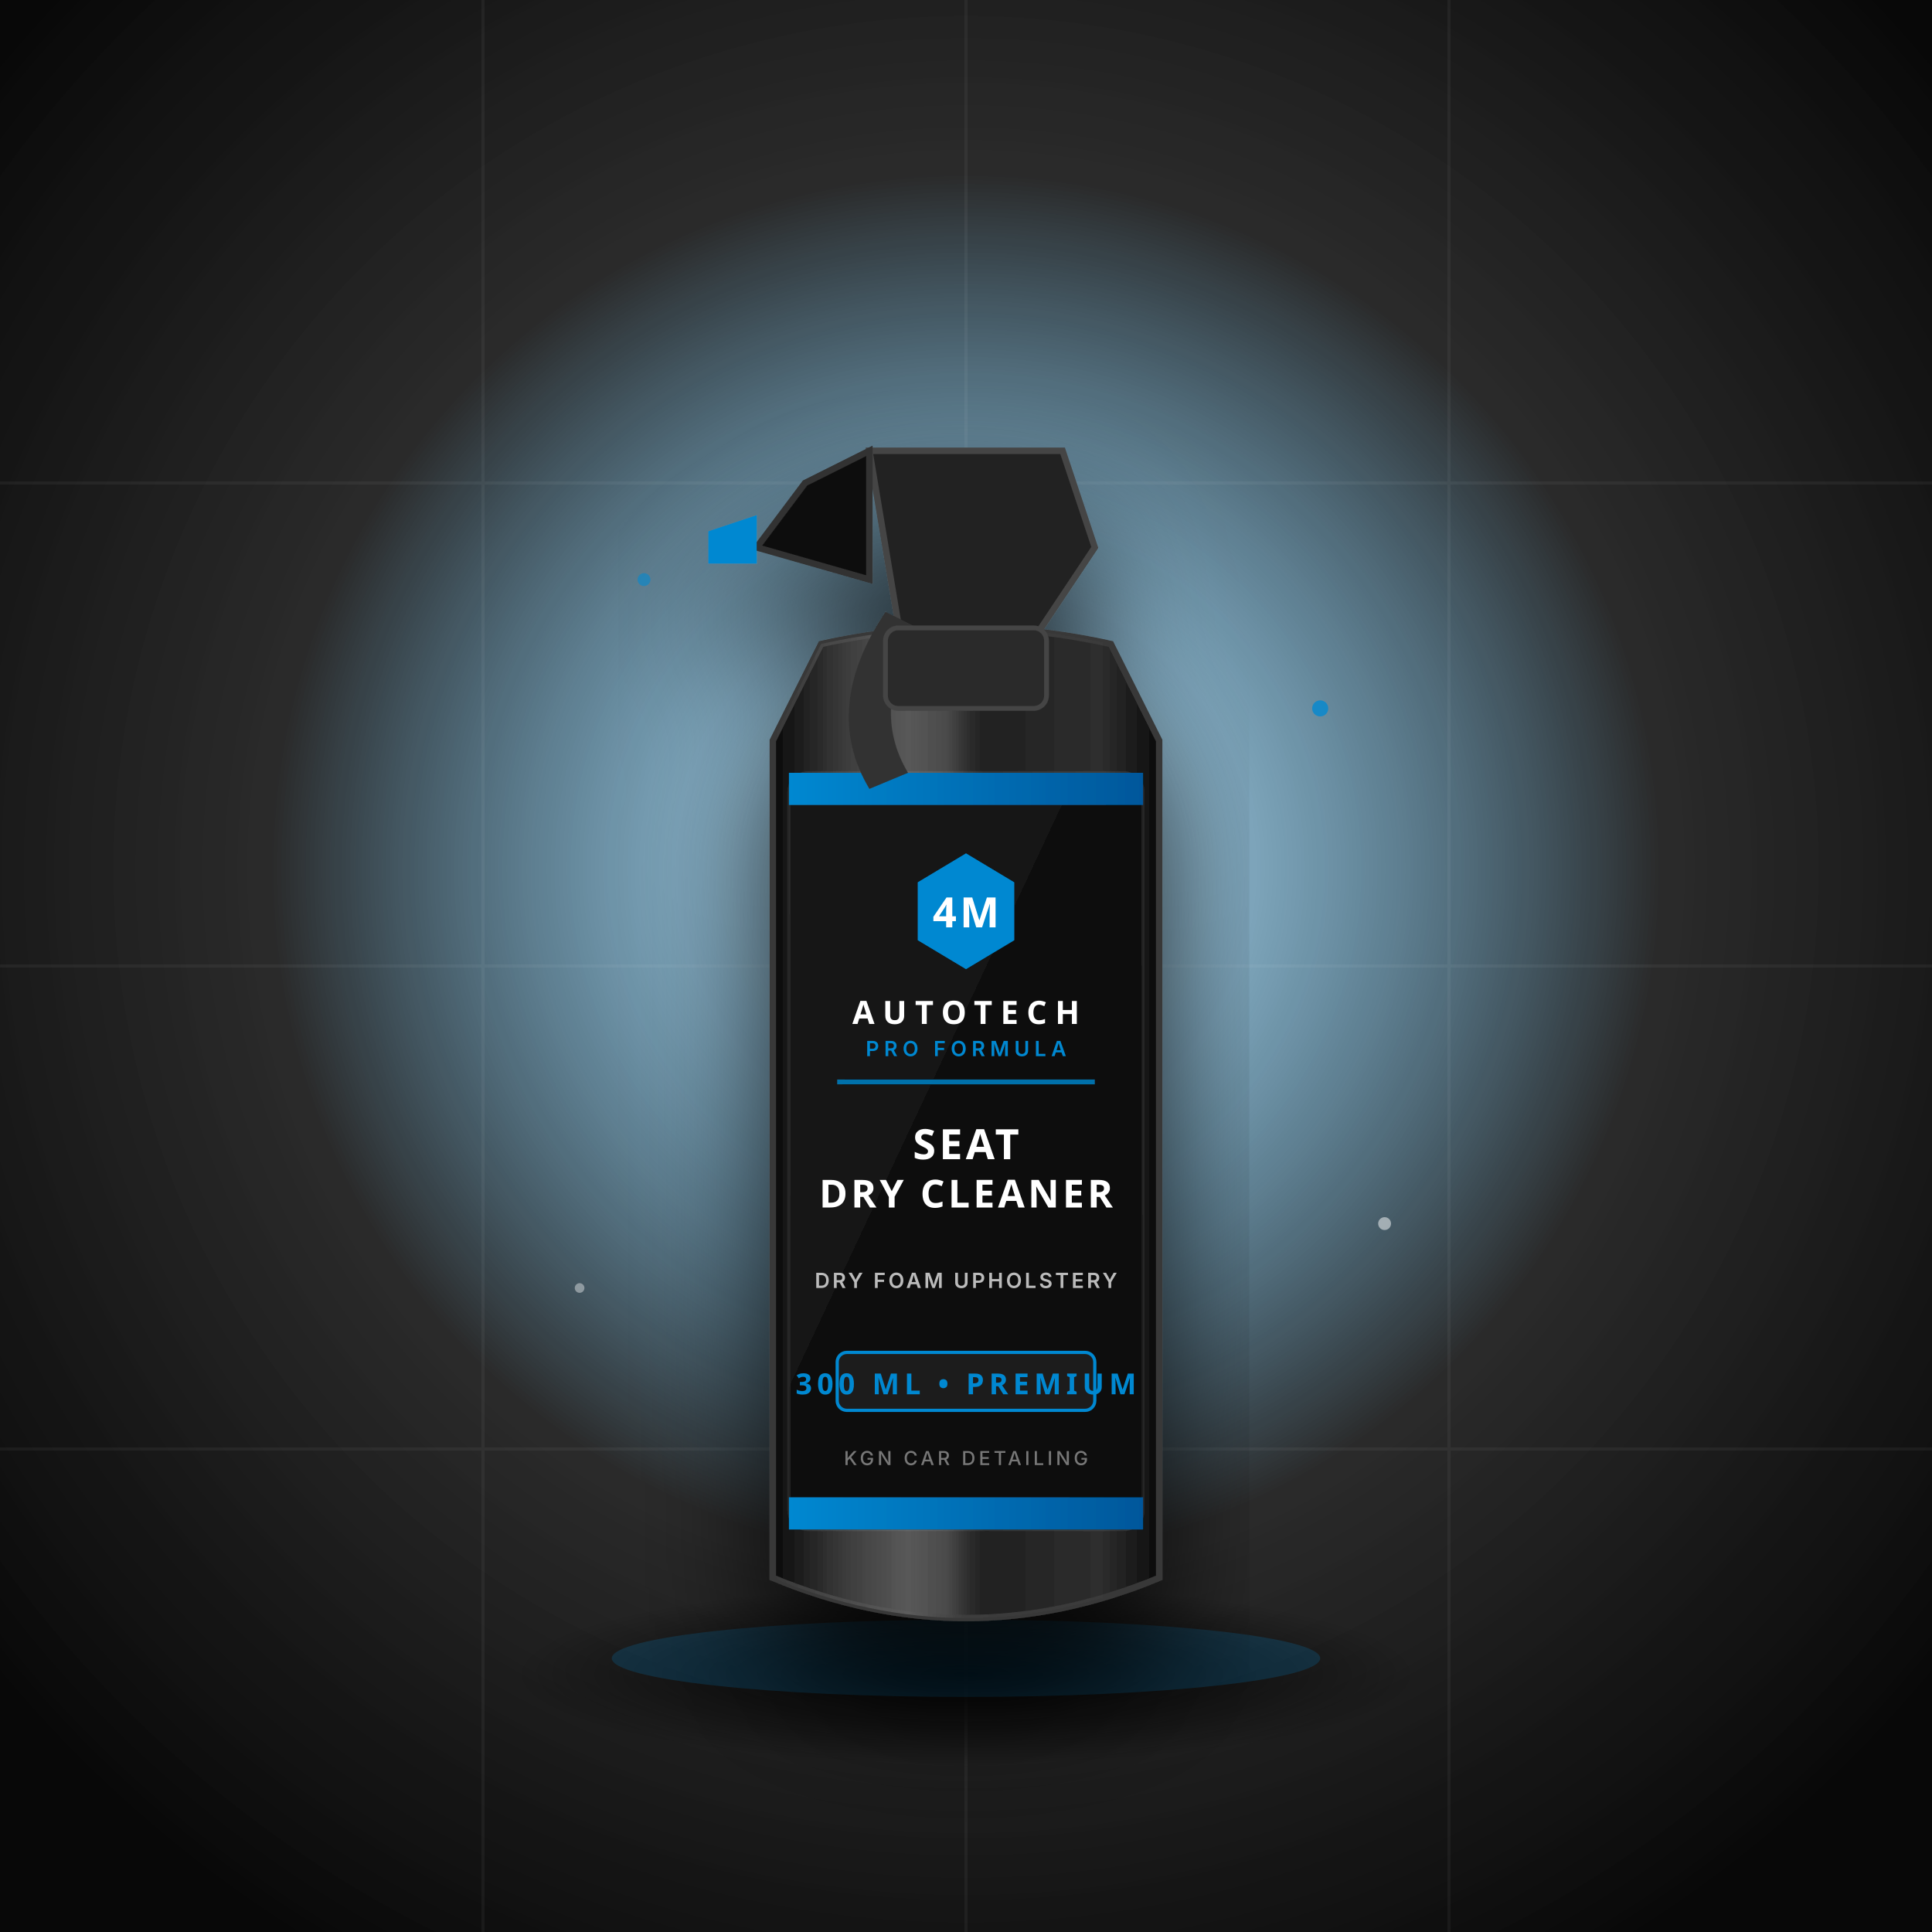
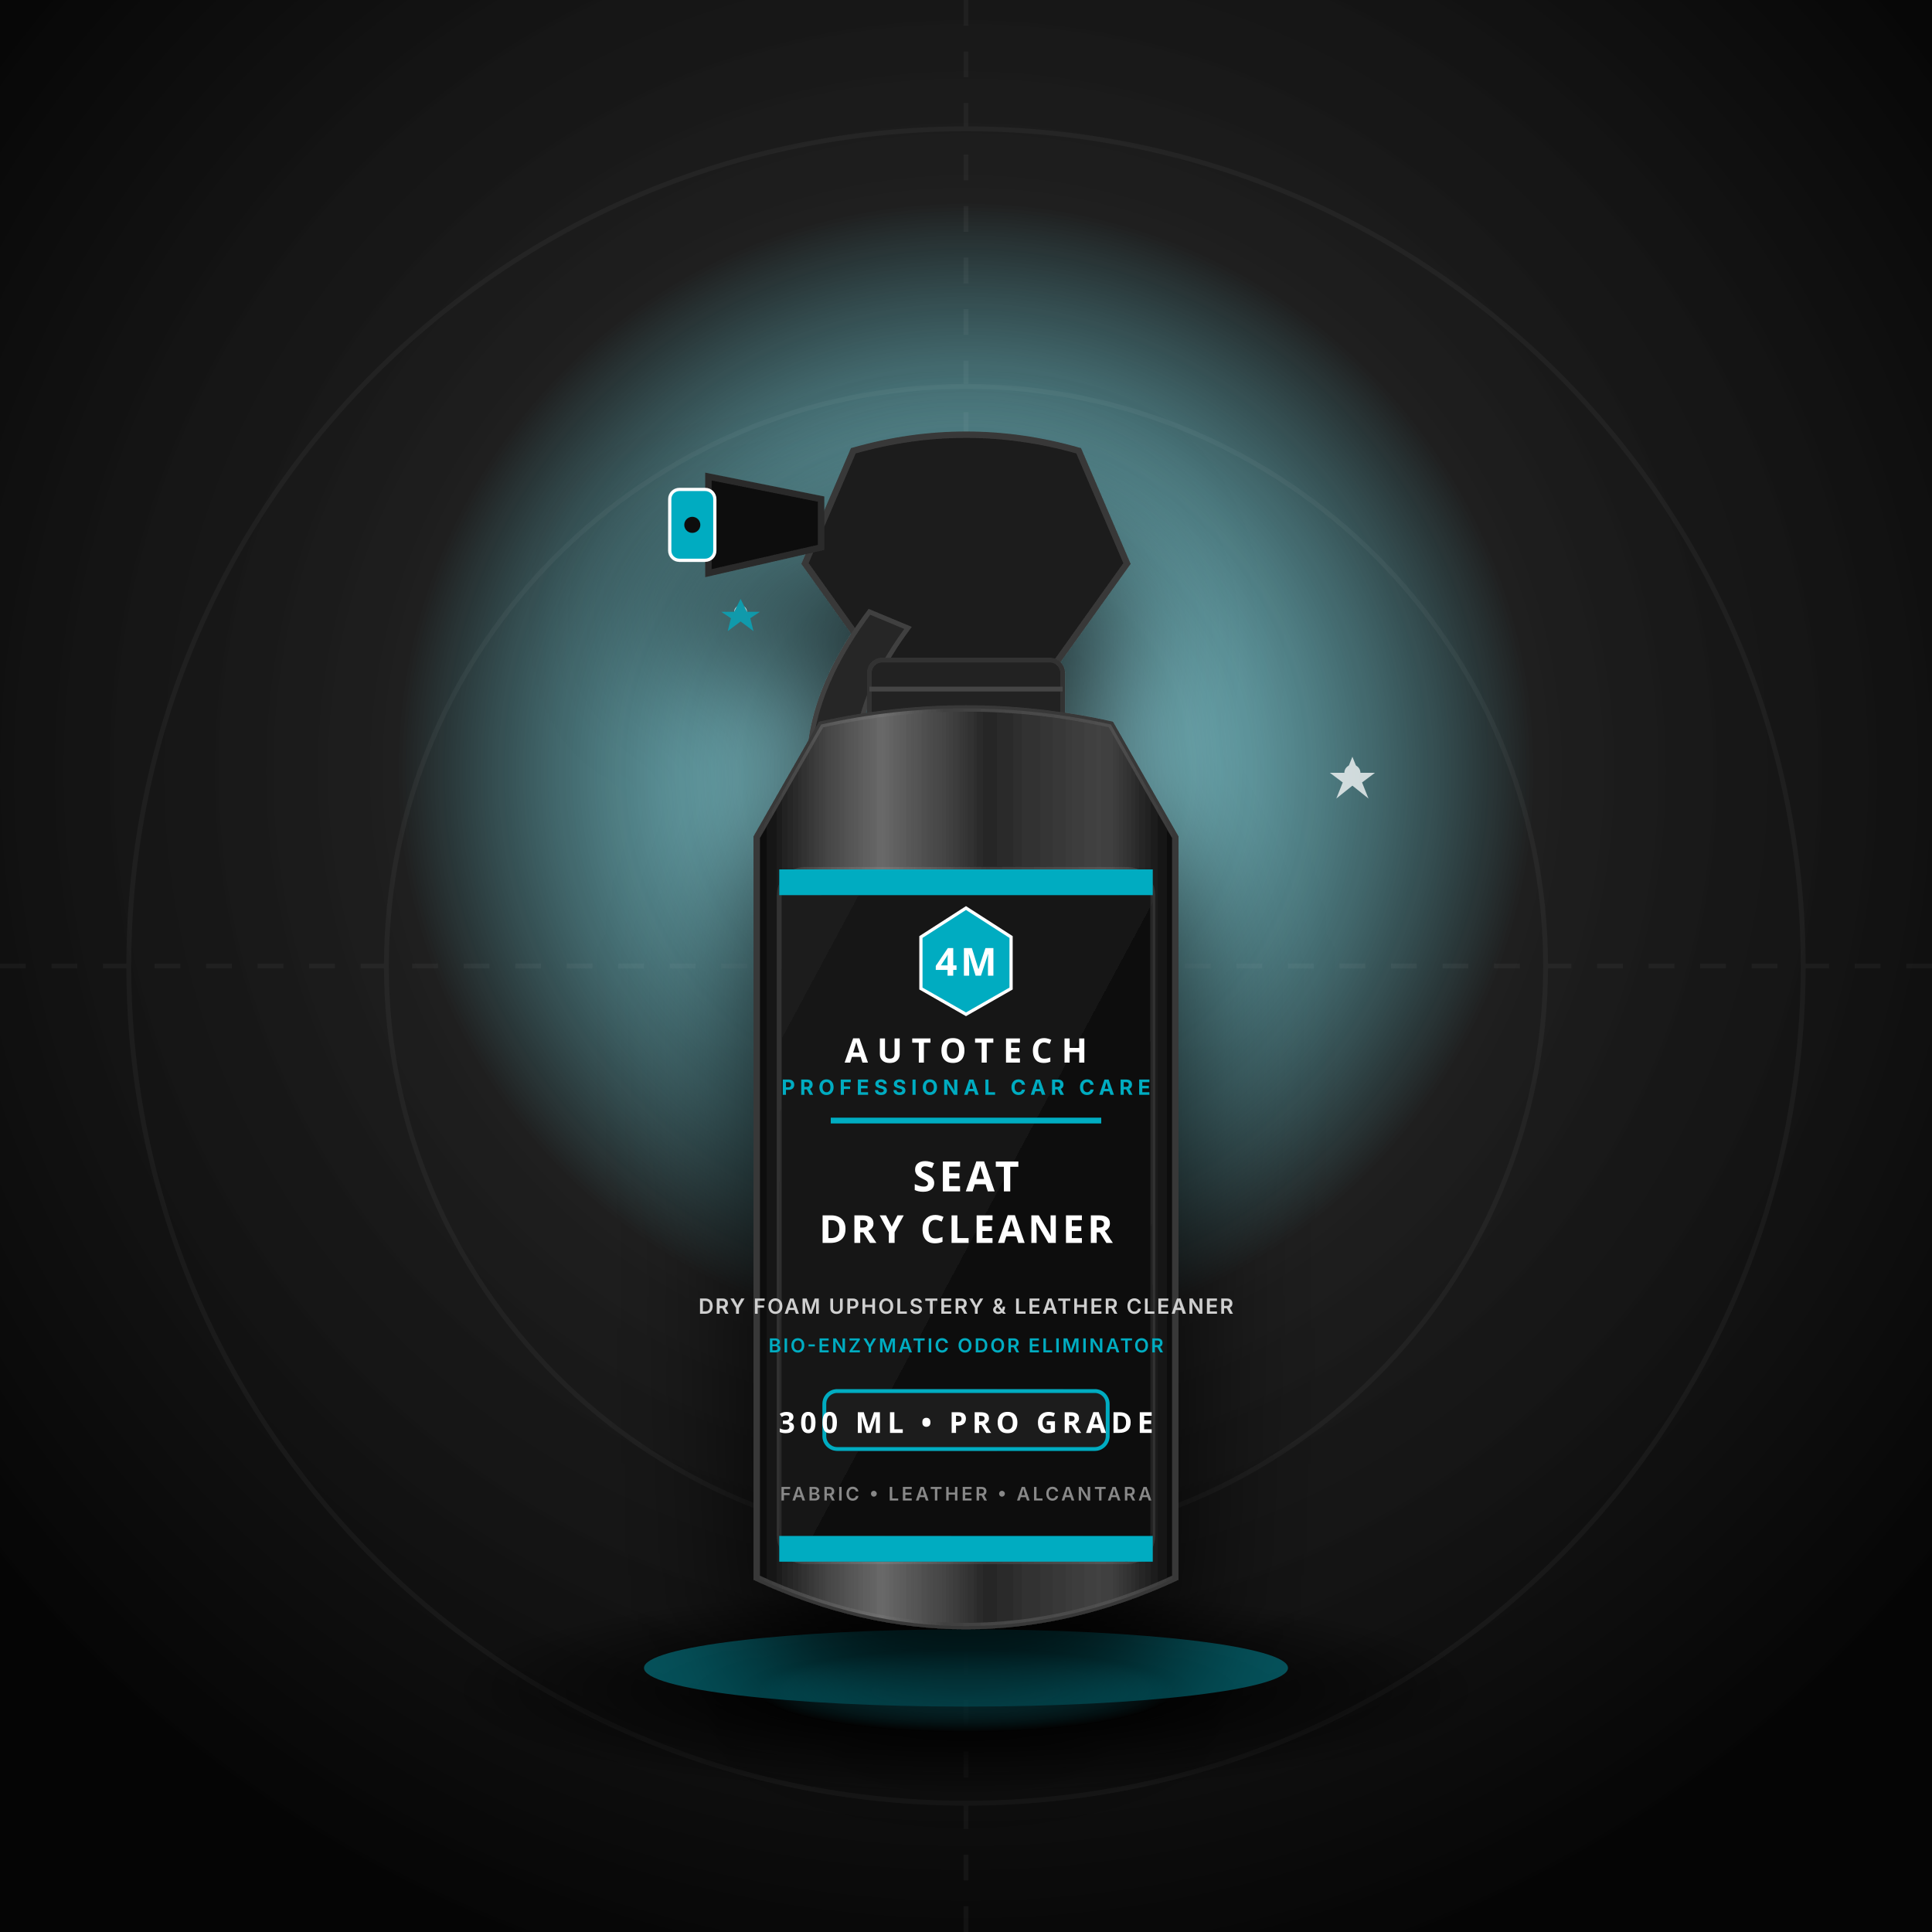
<svg xmlns="http://www.w3.org/2000/svg" viewBox="0 0 600 600" width="100%" height="100%">
  <defs>
-     <radialGradient id="bgGlow" cx="50%" cy="45%" r="65%">
-       <stop offset="0%" stop-color="#0288D1" stop-opacity="0.22" />
-       <stop offset="55%" stop-color="#141414" stop-opacity="0.9" />
-       <stop offset="100%" stop-color="#080808" stop-opacity="1" />
+     <radialGradient id="backdropGlow" cx="50%" cy="40%" r="65%">
+       <stop offset="0%" stop-color="#00ACC1" stop-opacity="0.32" />
+       <stop offset="45%" stop-color="#141414" stop-opacity="0.95" />
+       <stop offset="100%" stop-color="#050505" stop-opacity="1" />
    </radialGradient>
-     <linearGradient id="bottleBody" x1="0%" y1="0%" x2="100%" y2="0%">
-       <stop offset="0%" stop-color="#0a0a0a" />
-       <stop offset="20%" stop-color="#282828" />
+     <linearGradient id="bodyGrad" x1="0%" y1="0%" x2="100%" y2="0%">
+       <stop offset="0%" stop-color="#080808" />
+       <stop offset="18%" stop-color="#242424" />
      <stop offset="45%" stop-color="#3c3c3c" />
-       <stop offset="55%" stop-color="#1c1c1c" />
-       <stop offset="85%" stop-color="#2c2c2c" />
-       <stop offset="100%" stop-color="#0c0c0c" />
-     </linearGradient>
-     <linearGradient id="labelGrad" x1="0%" y1="0%" x2="100%" y2="100%">
-       <stop offset="0%" stop-color="#181818" />
-       <stop offset="50%" stop-color="#101010" />
+       <stop offset="55%" stop-color="#181818" />
+       <stop offset="82%" stop-color="#2a2a2a" />
      <stop offset="100%" stop-color="#0a0a0a" />
    </linearGradient>
-     <linearGradient id="sheen" x1="0%" y1="0%" x2="100%" y2="0%">
+     <linearGradient id="metallicCan" x1="0%" y1="0%" x2="100%" y2="0%">
+       <stop offset="0%" stop-color="#1a1a1a" />
+       <stop offset="25%" stop-color="#666666" />
+       <stop offset="50%" stop-color="#888888" />
+       <stop offset="75%" stop-color="#333333" />
+       <stop offset="100%" stop-color="#111111" />
+     </linearGradient>
+     <linearGradient id="labelDarkGrad" x1="0%" y1="0%" x2="100%" y2="100%">
+       <stop offset="0%" stop-color="#1c1c1c" />
+       <stop offset="60%" stop-color="#101010" />
+       <stop offset="100%" stop-color="#070707" />
+     </linearGradient>
+     <linearGradient id="glassSheen" x1="0%" y1="0%" x2="100%" y2="0%">
      <stop offset="0%" stop-color="#fff" stop-opacity="0" />
-       <stop offset="35%" stop-color="#fff" stop-opacity="0.18" />
-       <stop offset="50%" stop-color="#fff" stop-opacity="0.02" />
+       <stop offset="30%" stop-color="#fff" stop-opacity="0.28" />
+       <stop offset="45%" stop-color="#fff" stop-opacity="0.04" />
+       <stop offset="85%" stop-color="#fff" stop-opacity="0.12" />
      <stop offset="100%" stop-color="#fff" stop-opacity="0" />
    </linearGradient>
-     <linearGradient id="brandAccent" x1="0%" y1="0%" x2="100%" y2="0%">
-       <stop offset="0%" stop-color="#0288D1" />
-       <stop offset="100%" stop-color="#01579B" />
-     </linearGradient>
-     <filter id="shadow" x="-20%" y="-20%" width="140%" height="140%">
-       <feDropShadow dx="0" dy="25" stdDeviation="20" flood-color="#000" flood-opacity="0.8" />
+     <filter id="softShadow" x="-25%" y="-20%" width="150%" height="150%">
+       <feDropShadow dx="0" dy="28" stdDeviation="22" flood-color="#000" flood-opacity="0.85" />
    </filter>
-     <radialGradient id="floorShadow" cx="50%" cy="50%" r="50%">
-       <stop offset="0%" stop-color="#000" stop-opacity="0.9" />
-       <stop offset="60%" stop-color="#000" stop-opacity="0.4" />
-       <stop offset="100%" stop-color="#000" stop-opacity="0" />
+     <radialGradient id="floorReflection" cx="50%" cy="50%" r="50%">
+       <stop offset="0%" stop-color="#00ACC1" stop-opacity="0.3" />
+       <stop offset="40%" stop-color="#000000" stop-opacity="0.8" />
+       <stop offset="100%" stop-color="#000000" stop-opacity="0" />
    </radialGradient>
  </defs>
-   <rect width="600" height="600" fill="url(#bgGlow)" />
-   <g opacity="0.05" stroke="#fff" stroke-width="1">
-     <line x1="0" y1="150" x2="600" y2="150" />
-     <line x1="0" y1="300" x2="600" y2="300" />
-     <line x1="0" y1="450" x2="600" y2="450" />
-     <line x1="150" y1="0" x2="150" y2="600" />
-     <line x1="300" y1="0" x2="300" y2="600" />
-     <line x1="450" y1="0" x2="450" y2="600" />
+   <rect width="600" height="600" fill="url(#backdropGlow)" />
+   <g opacity="0.04" stroke="#ffffff" stroke-width="1.5" fill="none">
+     <circle cx="300" cy="300" r="180" />
+     <circle cx="300" cy="300" r="260" />
+     <line x1="0" y1="300" x2="600" y2="300" stroke-dasharray="8 8" />
+     <line x1="300" y1="0" x2="300" y2="600" stroke-dasharray="8 8" />
  </g>
-   <ellipse cx="300" cy="520" rx="140" ry="28" fill="url(#floorShadow)" />
-   <ellipse cx="300" cy="515" rx="110" ry="12" fill="#0288D1" opacity="0.2" />
-   <g filter="url(#shadow)">
-     <path d="M 255 200 Q 300 190 345 200 L 360 230 L 360 490 Q 300 515 240 490 L 240 230 Z" fill="url(#bottleBody)" stroke="#383838" stroke-width="2" />
-     <path d="M 255 200 Q 300 190 345 200 L 360 230 L 360 490 Q 300 515 240 490 L 240 230 Z" fill="url(#sheen)" />
-     <rect x="245" y="240" width="110" height="235" rx="6" fill="url(#labelGrad)" stroke="rgba(255,255,255,0.08)" stroke-width="1" />
-     <rect x="245" y="240" width="110" height="10" fill="url(#brandAccent)" />
-     <rect x="245" y="465" width="110" height="10" fill="url(#brandAccent)" />
-     <path d="M 270 140 L 330 140 L 340 170 L 320 200 L 280 200 Z" fill="#222" stroke="#444" stroke-width="2" />
-     <path d="M 250 150 L 270 140 L 270 180 L 235 170 Z" fill="#111" stroke="#333" stroke-width="2" />
-     <path d="M 235 160 L 220 165 L 220 175 L 235 175 Z" fill="#0288D1" />
-     <path d="M 275 190 Q 255 220 270 245 L 282 240 Q 270 220 285 195 Z" fill="#333" />
-     <rect x="275" y="195" width="50" height="25" rx="4" fill="#2a2a2a" stroke="#444" stroke-width="1.5" />
+   <ellipse cx="300" cy="525" rx="160" ry="32" fill="url(#floorReflection)" />
+   <ellipse cx="300" cy="518" rx="100" ry="12" fill="#00ACC1" opacity="0.45" />
+   <g filter="url(#softShadow)">
+     <g id="sprayHead">
+       <path d="M 265 140 Q 300 130 335 140 L 350 175 L 325 210 L 275 210 L 250 175 Z" fill="#1b1b1b" stroke="#383838" stroke-width="2" />
+       <path d="M 255 155 L 220 148 L 220 178 L 255 170 Z" fill="#0d0d0d" stroke="#2a2a2a" stroke-width="2" />
+       <rect x="208" y="152" width="14" height="22" rx="3" fill="#00ACC1" stroke="#fff" stroke-width="1" />
+       <circle cx="215" cy="163" r="2.5" fill="#111" />
+       <path d="M 270 190 Q 240 230 258 265 L 272 260 Q 256 230 282 195 Z" fill="#262626" stroke="#404040" stroke-width="1.5" />
+       <rect x="270" y="205" width="60" height="25" rx="4" fill="#202020" stroke="#333" stroke-width="1.5" />
+       <line x1="270" y1="214" x2="330" y2="214" stroke="#444" stroke-width="1.5" />
+       <line x1="270" y1="222" x2="330" y2="222" stroke="#444" stroke-width="1.5" />
+     </g>
+     <path d="M 255 225 Q 300 215 345 225 L 365 260 L 365 490 Q 300 520 235 490 L 235 260 Z" fill="url(#bodyGrad)" stroke="#383838" stroke-width="2" />
+     <path d="M 255 225 Q 300 215 345 225 L 365 260 L 365 490 Q 300 520 235 490 L 235 260 Z" fill="url(#glassSheen)" />
+     <rect x="242" y="270" width="116" height="215" rx="8" fill="url(#labelDarkGrad)" stroke="rgba(255,255,255,0.1)" stroke-width="1.5" />
+     <rect x="242" y="270" width="116" height="8" fill="#00ACC1" />
+     <rect x="242" y="477" width="116" height="8" fill="#00ACC1" />
    <g text-anchor="middle">
-       <polygon points="300,265 315,274 315,292 300,301 285,292 285,274" fill="#0288D1" />
-       <text x="300" y="288" font-family="'Rajdhani', 'Impact', sans-serif" font-size="13" font-weight="900" fill="#ffffff" letter-spacing="1">4M</text>
-       <text x="300" y="318" font-family="'Rajdhani', 'Arial Black', sans-serif" font-size="10" font-weight="800" fill="#fff" letter-spacing="2.5">AUTOTECH</text>
-       <text x="300" y="328" font-family="'Inter', sans-serif" font-size="6.5" font-weight="600" fill="#0288D1" letter-spacing="1.5">PRO FORMULA</text>
-       <line x1="260" y1="336" x2="340" y2="336" stroke="#0288D1" stroke-width="1.5" opacity="0.8" />
-       <text x="300" y="360" font-family="'Rajdhani', 'Arial Black', sans-serif" font-size="13" font-weight="900" fill="#ffffff" letter-spacing="1">SEAT</text>
-       <text x="300" y="375" font-family="'Rajdhani', 'Arial Black', sans-serif" font-size="12" font-weight="900" fill="#ffffff" letter-spacing="1">DRY CLEANER</text>
-       <text x="300" y="400" font-family="'Inter', sans-serif" font-size="6.5" font-weight="600" fill="#bbb" letter-spacing="0.8">DRY FOAM UPHOLSTERY</text>
-       <rect x="260" y="420" width="80" height="18" rx="3" fill="#1e1e1e" stroke="#0288D1" stroke-width="1" />
-       <text x="300" y="433" font-family="'Rajdhani', sans-serif" font-size="9" font-weight="700" fill="#0288D1" letter-spacing="1.5">300 ML • PREMIUM</text>
-       <text x="300" y="455" font-family="'Inter', sans-serif" font-size="6" font-weight="500" fill="#777" letter-spacing="1">KGN CAR DETAILING</text>
+       <polygon points="300,282 314,291 314,307 300,315 286,307 286,291" fill="#00ACC1" stroke="#ffffff" stroke-width="1" />
+       <text x="300" y="303" font-family="'Rajdhani', 'Impact', sans-serif" font-size="12" font-weight="900" fill="#ffffff" letter-spacing="1">4M</text>
+       <text x="300" y="330" font-family="'Rajdhani', 'Arial Black', sans-serif" font-size="10.5" font-weight="800" fill="#ffffff" letter-spacing="2.8">AUTOTECH</text>
+       <text x="300" y="340" font-family="'Inter', sans-serif" font-size="6.5" font-weight="700" fill="#00ACC1" letter-spacing="1.5">PROFESSIONAL CAR CARE</text>
+       <line x1="258" y1="348" x2="342" y2="348" stroke="#00ACC1" stroke-width="1.8" />
+       <text x="300" y="370" font-family="'Rajdhani', 'Arial Black', sans-serif" font-size="13" font-weight="900" fill="#ffffff" letter-spacing="1">SEAT</text>
+       <text x="300" y="386" font-family="'Rajdhani', 'Arial Black', sans-serif" font-size="12" font-weight="900" fill="#ffffff" letter-spacing="1">DRY CLEANER</text>
+       <text x="300" y="408" font-family="'Inter', sans-serif" font-size="6.5" font-weight="600" fill="#cfcfcf" letter-spacing="0.5">DRY FOAM UPHOLSTERY &amp; LEATHER CLEANER</text>
+       <text x="300" y="420" font-family="'Inter', sans-serif" font-size="6" font-weight="600" fill="#00ACC1" letter-spacing="0.6">BIO-ENZYMATIC ODOR ELIMINATOR</text>
+       <rect x="256" y="432" width="88" height="18" rx="4" fill="#1c1c1c" stroke="#00ACC1" stroke-width="1.2" />
+       <text x="300" y="445" font-family="'Rajdhani', sans-serif" font-size="9" font-weight="800" fill="#ffffff" letter-spacing="1.5">300 ML • PRO GRADE</text>
+       <text x="300" y="466" font-family="'Inter', sans-serif" font-size="5.8" font-weight="600" fill="#888888" letter-spacing="0.8">FABRIC • LEATHER • ALCANTARA</text>
    </g>
  </g>
-   <circle cx="200" cy="180" r="2" fill="#0288D1" opacity="0.6" />
-   <circle cx="410" cy="220" r="2.5" fill="#0288D1" opacity="0.8" />
-   <circle cx="180" cy="400" r="1.5" fill="#fff" opacity="0.4" />
-   <circle cx="430" cy="380" r="2" fill="#fff" opacity="0.5" />
+   <g fill="#ffffff" opacity="0.75">
+     <circle cx="230" cy="190" r="2" />
+     <polygon points="230,186 232,190 236,190 233,192 234,196 230,193 226,196 227,192 224,190 228,190" fill="#00ACC1" />
+     <circle cx="420" cy="240" r="2.5" />
+     <polygon points="420,235 422,240 427,240 423,243 425,248 420,244 415,248 417,243 413,240 418,240" fill="#ffffff" />
+   </g>
</svg>
